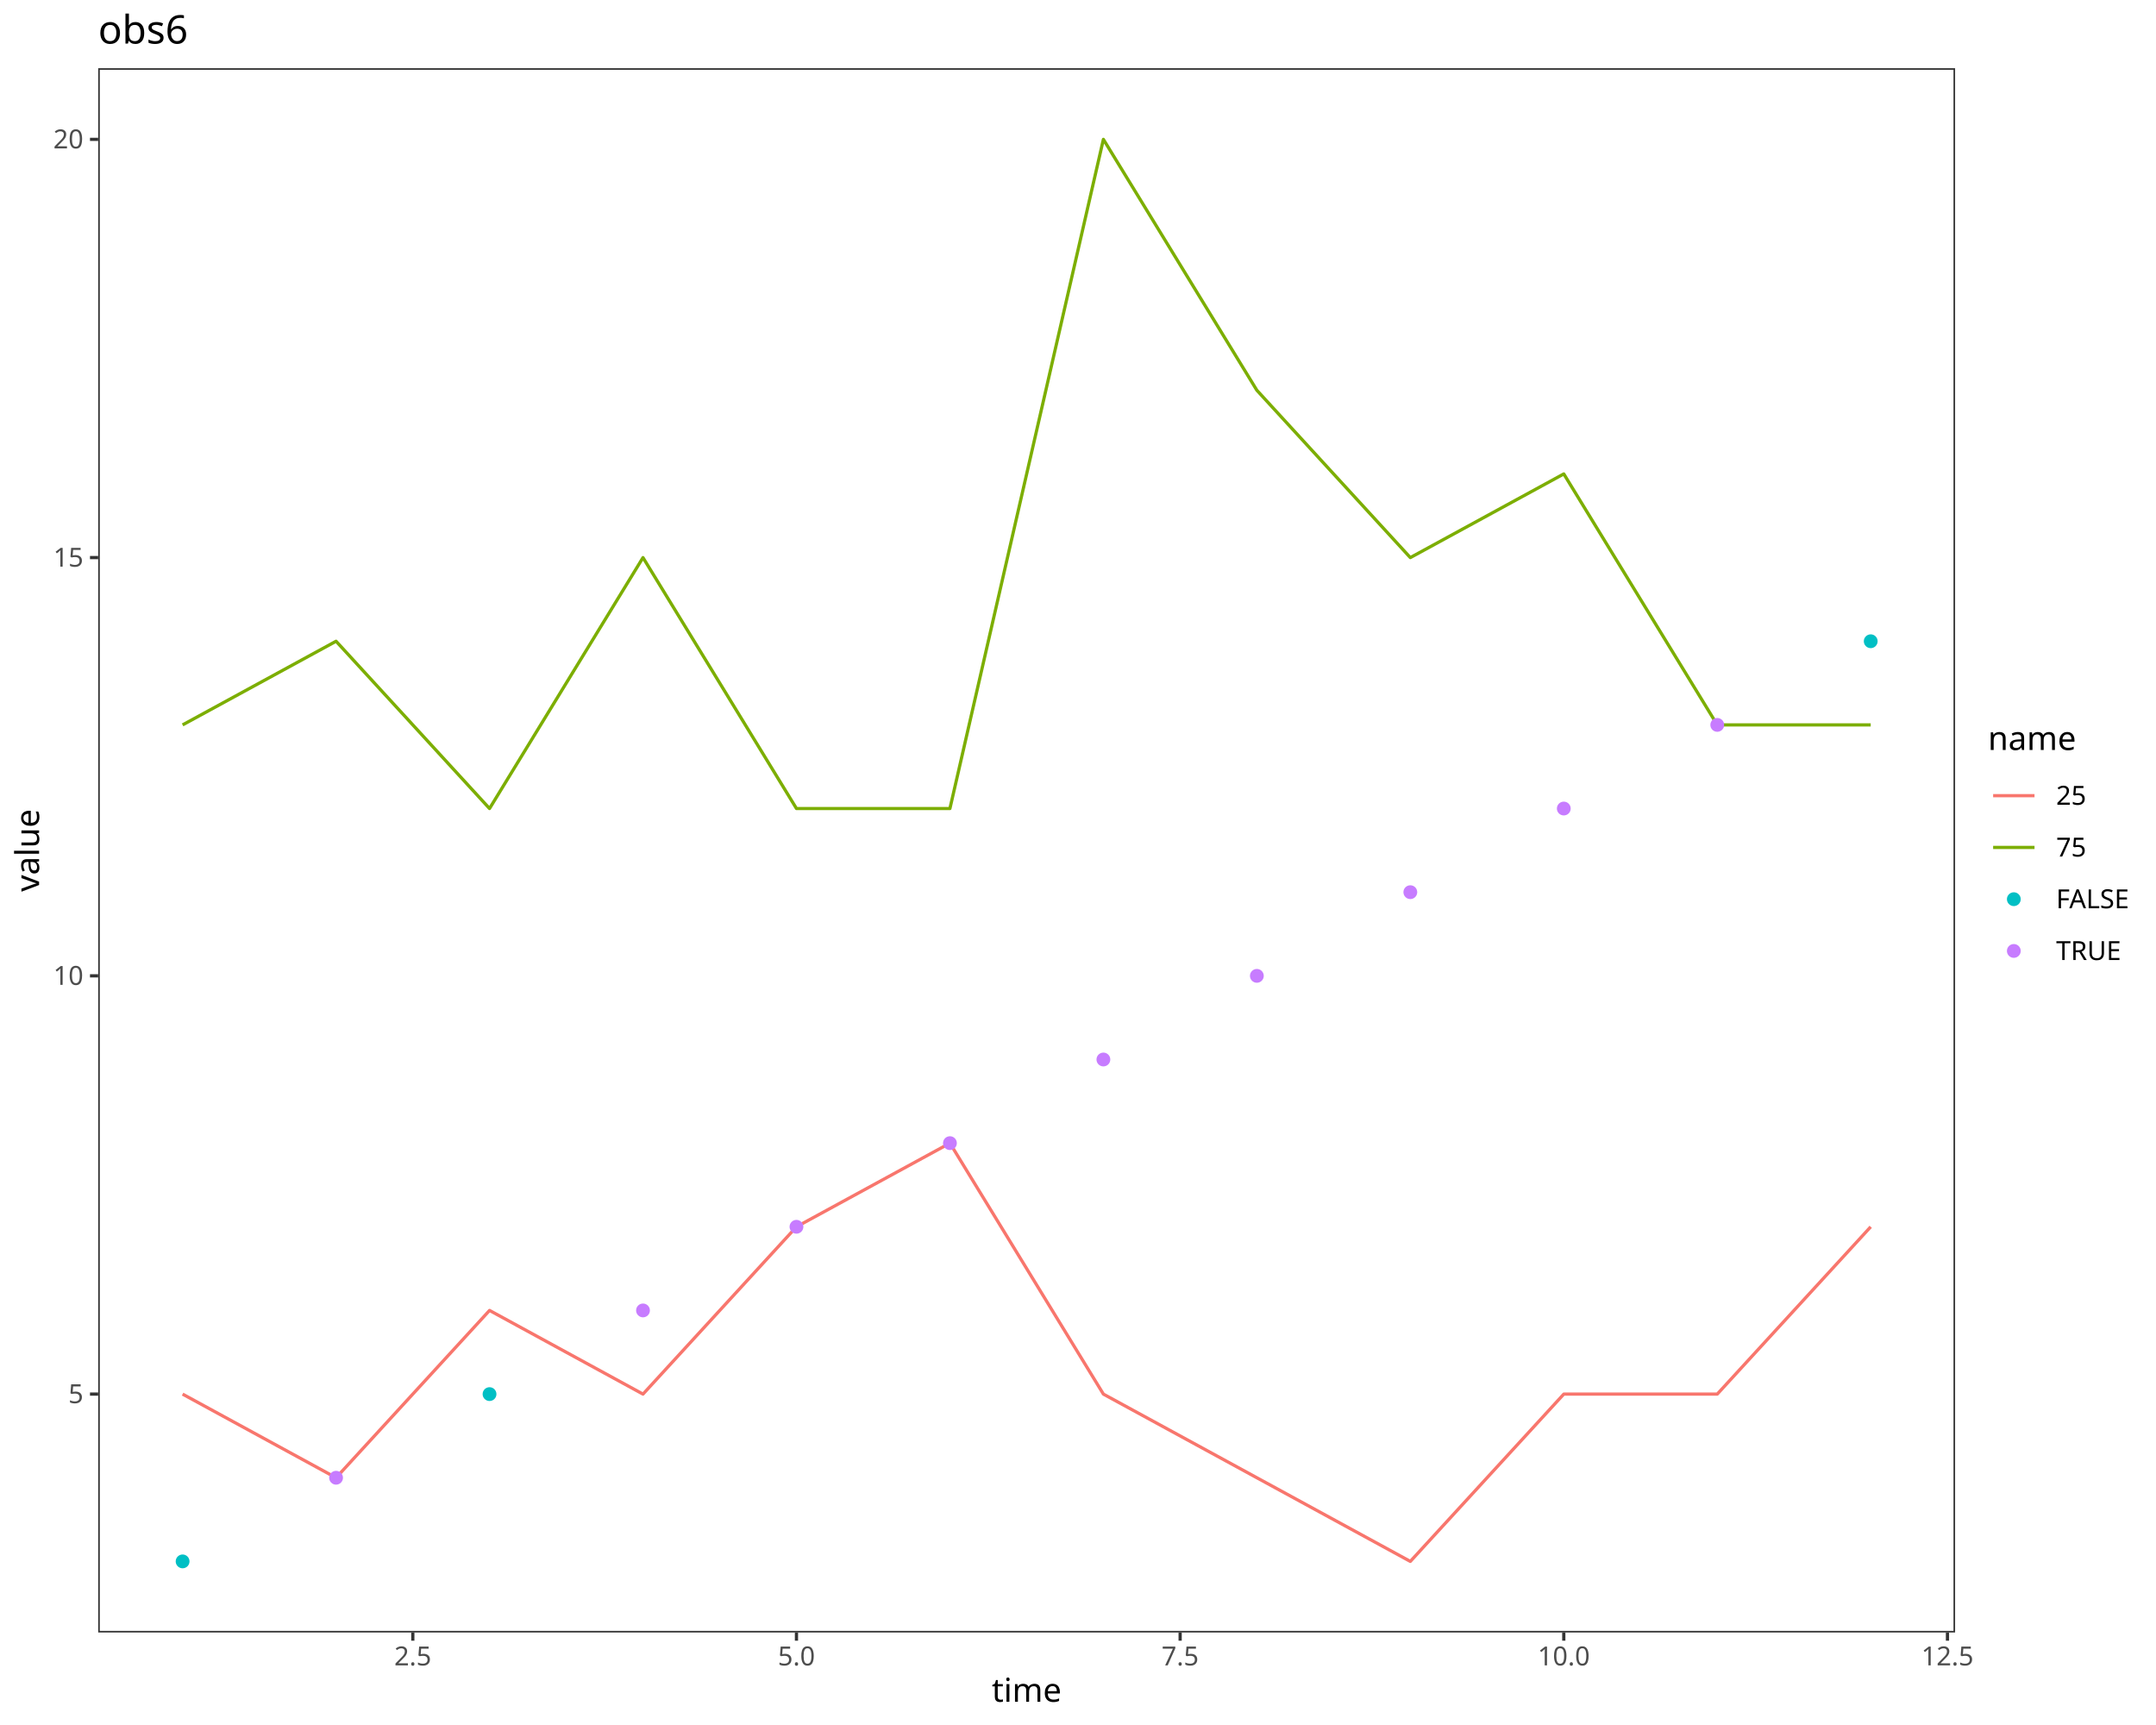
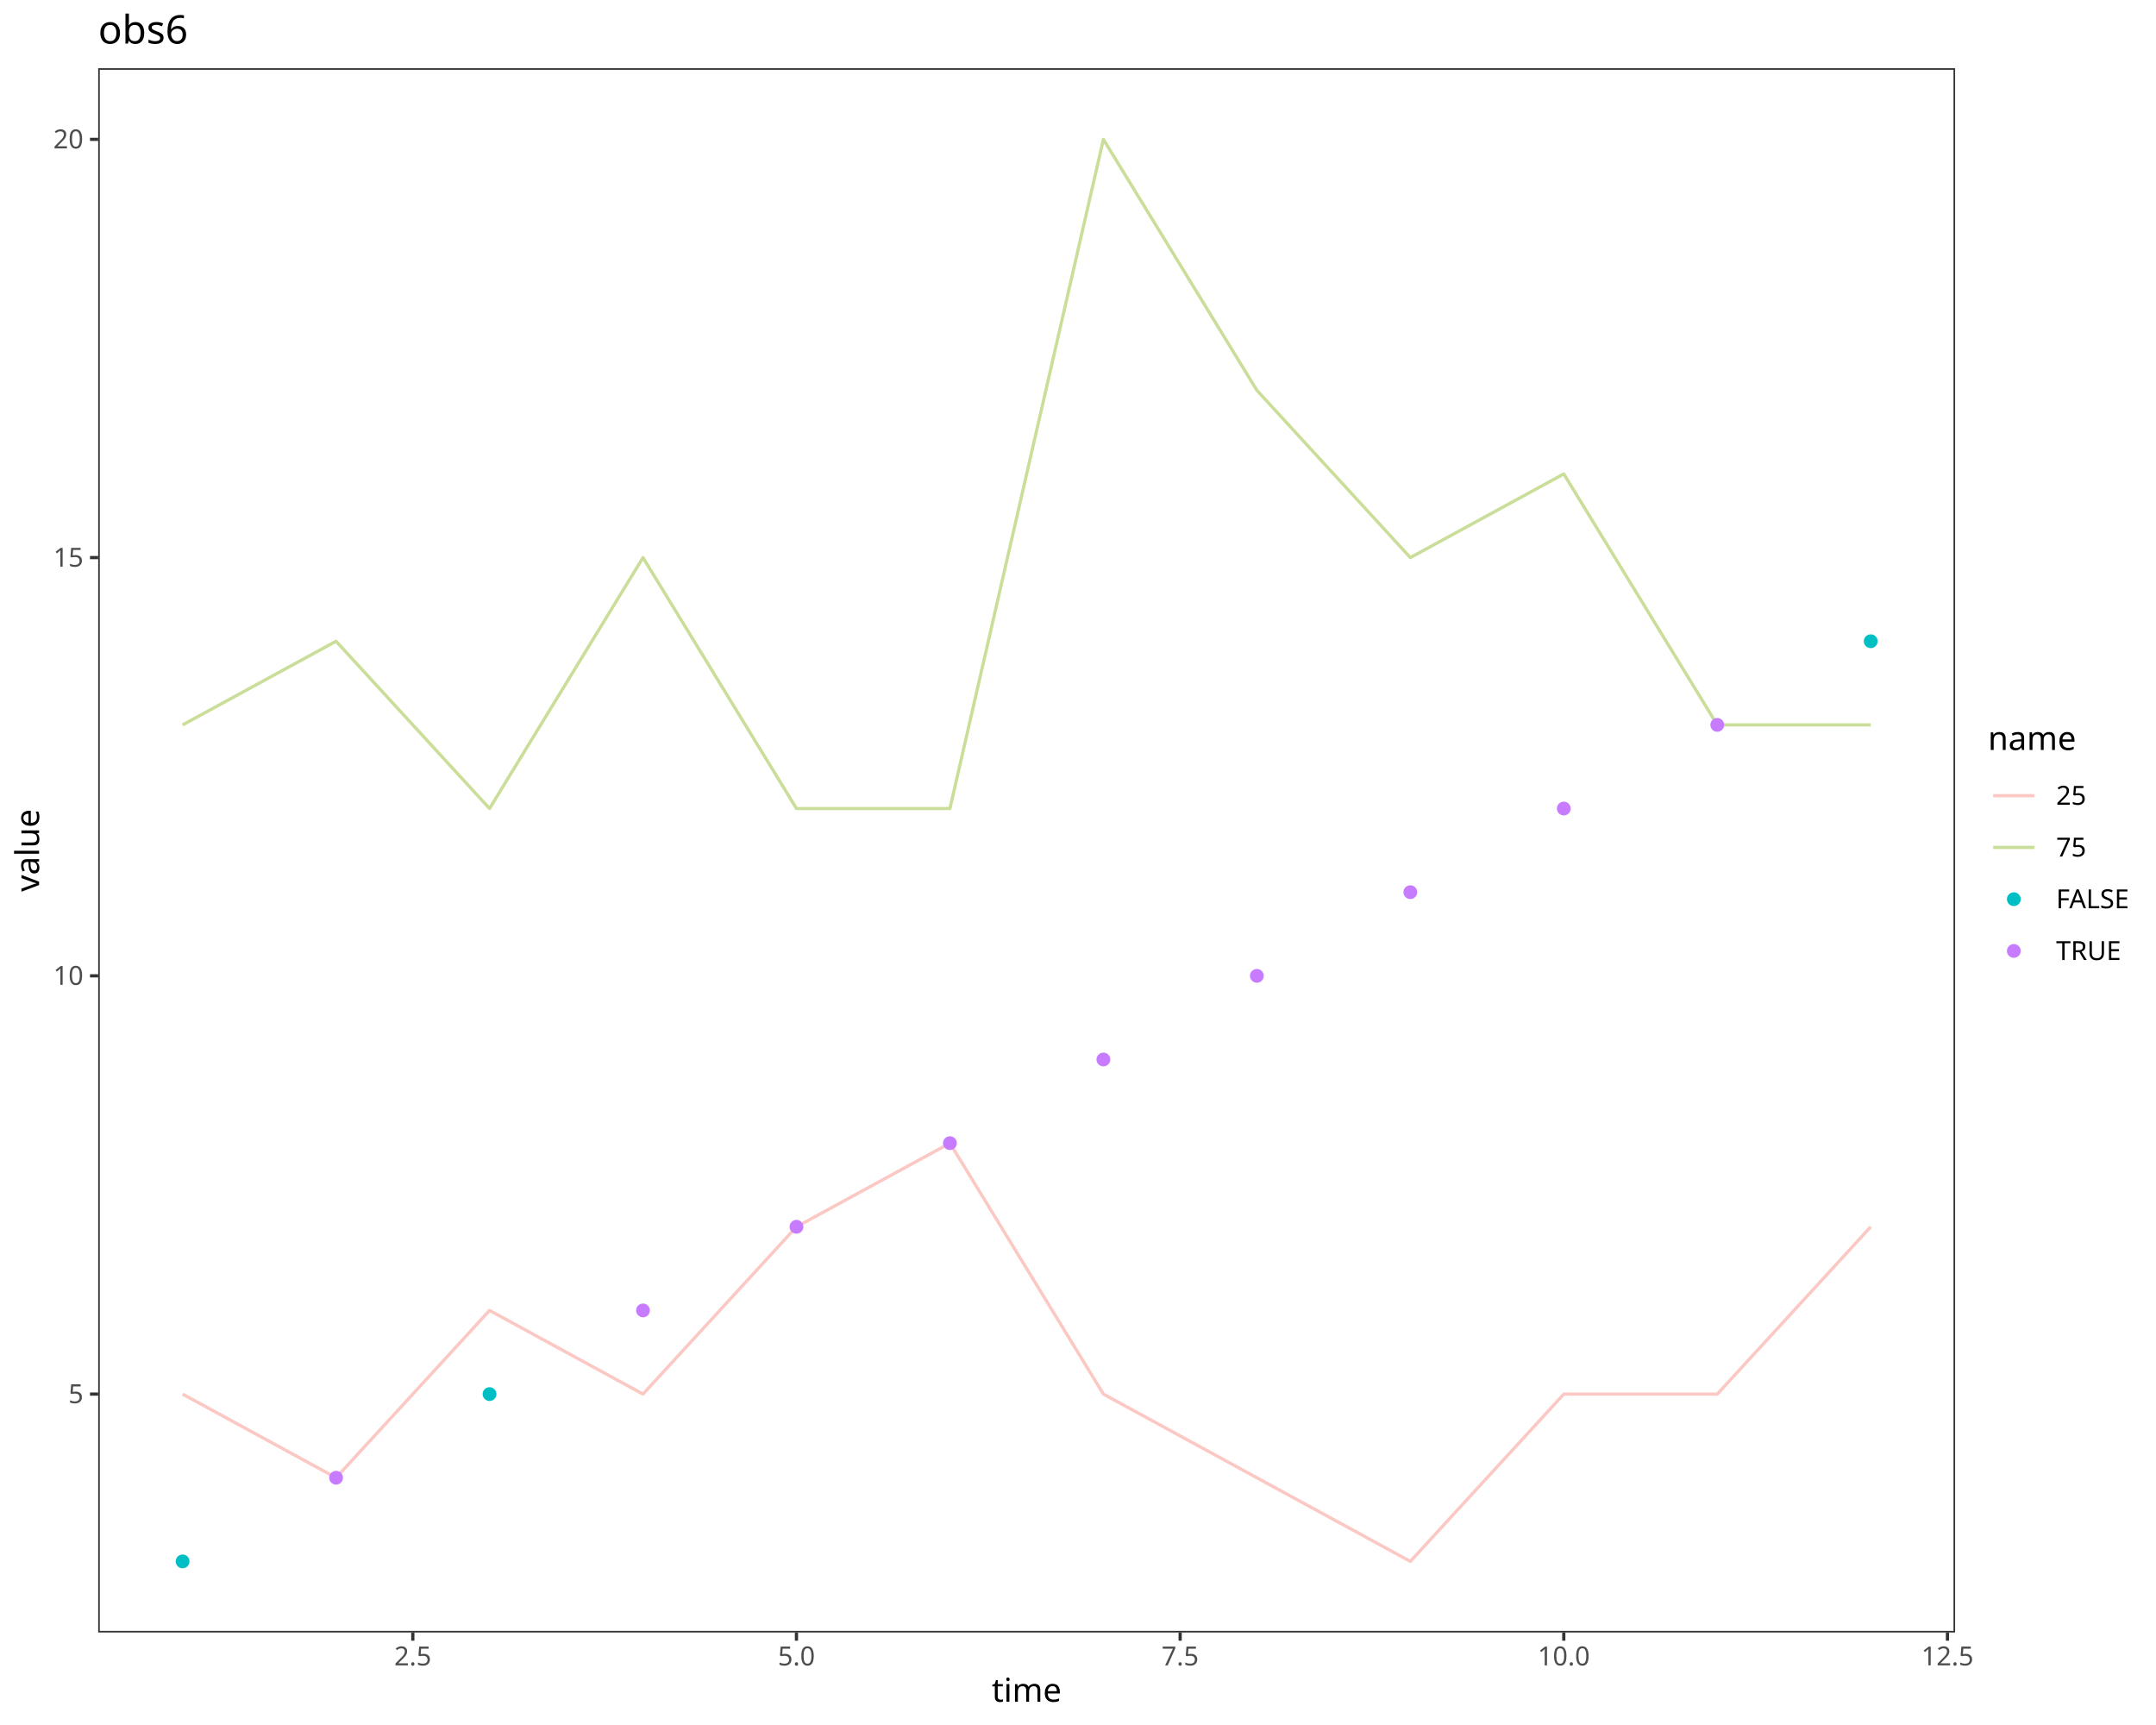
<svg xmlns="http://www.w3.org/2000/svg" class="svglite" data-engine-version="2.0" width="720.00pt" height="576.00pt" viewBox="0 0 720.00 576.00">
  <defs>
    <style type="text/css">
    .svglite line, .svglite polyline, .svglite polygon, .svglite path, .svglite rect, .svglite circle {
      fill: none;
      stroke: #000000;
      stroke-linecap: round;
      stroke-linejoin: round;
      stroke-miterlimit: 10.00;
    }
  </style>
  </defs>
  <rect width="100%" height="100%" style="stroke: none; fill: #FFFFFF;" />
  <defs>
    <clipPath id="cpMC4wMHw3MjAuMDB8MC4wMHw1NzYuMDA=">
      <rect x="0.00" y="0.00" width="720.00" height="576.00" />
    </clipPath>
  </defs>
  <g clip-path="url(#cpMC4wMHw3MjAuMDB8MC4wMHw1NzYuMDA=)">
    <rect x="0.00" y="0.00" width="720.00" height="576.00" style="stroke-width: 1.07; stroke: #FFFFFF; fill: #FFFFFF;" />
  </g>
  <defs>
    <clipPath id="cpMzIuNzl8NjUyLjkyfDIyLjc4fDU0NS4xMQ==">
      <rect x="32.79" y="22.78" width="620.12" height="522.33" />
    </clipPath>
  </defs>
  <g clip-path="url(#cpMzIuNzl8NjUyLjkyfDIyLjc4fDU0NS4xMQ==)">
    <rect x="32.79" y="22.78" width="620.12" height="522.33" style="stroke-width: 1.07; stroke: none; fill: #FFFFFF;" />
-     <polyline points="60.98,465.51 112.23,493.44 163.48,437.57 214.73,465.51 265.98,409.64 317.23,381.71 368.48,465.51 419.73,493.44 470.98,521.37 522.23,465.51 573.48,465.51 624.73,409.64 " style="stroke-width: 1.07; stroke: #F8766D; stroke-linecap: butt;" />
-     <polyline points="60.98,242.05 112.23,214.12 163.48,269.98 214.73,186.19 265.98,269.98 317.23,269.98 368.48,46.53 419.73,130.32 470.98,186.19 522.23,158.25 573.48,242.05 624.73,242.05 " style="stroke-width: 1.07; stroke: #7CAE00; stroke-linecap: butt;" />
+     <polyline points="60.98,465.51 112.23,493.44 163.48,437.57 214.73,465.51 265.98,409.64 317.23,381.71 368.48,465.51 419.73,493.44 470.98,521.37 522.23,465.51 573.48,465.51 624.73,409.64 " style="stroke-width: 1.07; stroke: #F8766D; stroke-opacity: 0.40; stroke-linecap: butt;" />
+     <polyline points="60.98,242.05 112.23,214.12 163.48,269.98 214.73,186.19 265.98,269.98 317.23,269.98 368.48,46.53 419.73,130.32 470.98,186.19 522.23,158.25 573.48,242.05 624.73,242.05 " style="stroke-width: 1.07; stroke: #7CAE00; stroke-opacity: 0.40; stroke-linecap: butt;" />
    <circle cx="60.98" cy="521.37" r="1.95" style="stroke-width: 0.71; stroke: #00BFC4; fill: #00BFC4;" />
    <circle cx="112.23" cy="493.44" r="1.95" style="stroke-width: 0.71; stroke: #C77CFF; fill: #C77CFF;" />
    <circle cx="163.48" cy="465.51" r="1.95" style="stroke-width: 0.71; stroke: #00BFC4; fill: #00BFC4;" />
    <circle cx="214.73" cy="437.57" r="1.95" style="stroke-width: 0.71; stroke: #C77CFF; fill: #C77CFF;" />
    <circle cx="265.98" cy="409.64" r="1.95" style="stroke-width: 0.71; stroke: #C77CFF; fill: #C77CFF;" />
    <circle cx="317.23" cy="381.71" r="1.95" style="stroke-width: 0.71; stroke: #C77CFF; fill: #C77CFF;" />
    <circle cx="368.48" cy="353.78" r="1.95" style="stroke-width: 0.71; stroke: #C77CFF; fill: #C77CFF;" />
    <circle cx="419.73" cy="325.85" r="1.95" style="stroke-width: 0.71; stroke: #C77CFF; fill: #C77CFF;" />
    <circle cx="470.98" cy="297.91" r="1.95" style="stroke-width: 0.71; stroke: #C77CFF; fill: #C77CFF;" />
    <circle cx="522.23" cy="269.98" r="1.95" style="stroke-width: 0.71; stroke: #C77CFF; fill: #C77CFF;" />
    <circle cx="573.48" cy="242.05" r="1.95" style="stroke-width: 0.71; stroke: #C77CFF; fill: #C77CFF;" />
    <circle cx="624.73" cy="214.12" r="1.95" style="stroke-width: 0.71; stroke: #00BFC4; fill: #00BFC4;" />
    <rect x="32.79" y="22.78" width="620.12" height="522.33" style="stroke-width: 1.07; stroke: #333333;" />
  </g>
  <g clip-path="url(#cpMC4wMHw3MjAuMDB8MC4wMHw1NzYuMDA=)">
    <text x="27.86" y="468.53" text-anchor="end" style="font-size: 8.80px; fill: #4D4D4D; font-family: sans;" textLength="4.89px" lengthAdjust="spacingAndGlyphs">5</text>
    <text x="27.86" y="328.87" text-anchor="end" style="font-size: 8.80px; fill: #4D4D4D; font-family: sans;" textLength="9.79px" lengthAdjust="spacingAndGlyphs">10</text>
    <text x="27.86" y="189.21" text-anchor="end" style="font-size: 8.80px; fill: #4D4D4D; font-family: sans;" textLength="9.79px" lengthAdjust="spacingAndGlyphs">15</text>
    <text x="27.86" y="49.55" text-anchor="end" style="font-size: 8.80px; fill: #4D4D4D; font-family: sans;" textLength="9.79px" lengthAdjust="spacingAndGlyphs">20</text>
    <polyline points="30.05,465.51 32.79,465.51 " style="stroke-width: 1.07; stroke: #333333; stroke-linecap: butt;" />
    <polyline points="30.05,325.85 32.79,325.85 " style="stroke-width: 1.07; stroke: #333333; stroke-linecap: butt;" />
    <polyline points="30.05,186.19 32.79,186.19 " style="stroke-width: 1.07; stroke: #333333; stroke-linecap: butt;" />
    <polyline points="30.05,46.53 32.79,46.53 " style="stroke-width: 1.07; stroke: #333333; stroke-linecap: butt;" />
    <polyline points="137.86,547.85 137.86,545.11 " style="stroke-width: 1.07; stroke: #333333; stroke-linecap: butt;" />
    <polyline points="265.98,547.85 265.98,545.11 " style="stroke-width: 1.07; stroke: #333333; stroke-linecap: butt;" />
    <polyline points="394.11,547.85 394.11,545.11 " style="stroke-width: 1.07; stroke: #333333; stroke-linecap: butt;" />
    <polyline points="522.23,547.85 522.23,545.11 " style="stroke-width: 1.07; stroke: #333333; stroke-linecap: butt;" />
    <polyline points="650.36,547.85 650.36,545.11 " style="stroke-width: 1.07; stroke: #333333; stroke-linecap: butt;" />
    <text x="137.86" y="556.10" text-anchor="middle" style="font-size: 8.80px; fill: #4D4D4D; font-family: sans;" textLength="12.23px" lengthAdjust="spacingAndGlyphs">2.5</text>
    <text x="265.98" y="556.10" text-anchor="middle" style="font-size: 8.80px; fill: #4D4D4D; font-family: sans;" textLength="12.23px" lengthAdjust="spacingAndGlyphs">5.0</text>
    <text x="394.11" y="556.10" text-anchor="middle" style="font-size: 8.80px; fill: #4D4D4D; font-family: sans;" textLength="12.23px" lengthAdjust="spacingAndGlyphs">7.5</text>
    <text x="522.23" y="556.10" text-anchor="middle" style="font-size: 8.80px; fill: #4D4D4D; font-family: sans;" textLength="17.13px" lengthAdjust="spacingAndGlyphs">10.0</text>
    <text x="650.36" y="556.10" text-anchor="middle" style="font-size: 8.80px; fill: #4D4D4D; font-family: sans;" textLength="17.13px" lengthAdjust="spacingAndGlyphs">12.5</text>
    <text x="342.86" y="568.24" text-anchor="middle" style="font-size: 11.00px; font-family: sans;" textLength="20.78px" lengthAdjust="spacingAndGlyphs">time</text>
    <text transform="translate(13.05,283.95) rotate(-90)" text-anchor="middle" style="font-size: 11.00px; font-family: sans;" textLength="26.30px" lengthAdjust="spacingAndGlyphs">value</text>
    <rect x="663.88" y="241.72" width="50.64" height="84.45" style="stroke-width: 1.07; stroke: none; fill: #FFFFFF;" />
    <text x="663.88" y="250.43" style="font-size: 11.00px; font-family: sans;" textLength="27.52px" lengthAdjust="spacingAndGlyphs">name</text>
    <rect x="663.88" y="257.05" width="17.28" height="17.28" style="stroke-width: 1.07; stroke: none; fill: #FFFFFF;" />
-     <line x1="665.61" y1="265.69" x2="679.43" y2="265.69" style="stroke-width: 1.07; stroke: #F8766D; stroke-linecap: butt;" />
+     <line x1="665.61" y1="265.69" x2="679.43" y2="265.69" style="stroke-width: 1.07; stroke: #F8766D; stroke-opacity: 0.40; stroke-linecap: butt;" />
    <rect x="663.88" y="274.33" width="17.28" height="17.28" style="stroke-width: 1.07; stroke: none; fill: #FFFFFF;" />
-     <line x1="665.61" y1="282.97" x2="679.43" y2="282.97" style="stroke-width: 1.07; stroke: #7CAE00; stroke-linecap: butt;" />
+     <line x1="665.61" y1="282.97" x2="679.43" y2="282.97" style="stroke-width: 1.07; stroke: #7CAE00; stroke-opacity: 0.40; stroke-linecap: butt;" />
    <rect x="663.88" y="291.61" width="17.28" height="17.28" style="stroke-width: 1.07; stroke: none; fill: #FFFFFF;" />
    <circle cx="672.52" cy="300.25" r="1.95" style="stroke-width: 0.71; stroke: #00BFC4; fill: #00BFC4;" />
    <rect x="663.88" y="308.89" width="17.28" height="17.28" style="stroke-width: 1.07; stroke: none; fill: #FFFFFF;" />
    <circle cx="672.52" cy="317.53" r="1.95" style="stroke-width: 0.71; stroke: #C77CFF; fill: #C77CFF;" />
    <text x="686.64" y="268.72" style="font-size: 8.80px; font-family: sans;" textLength="9.79px" lengthAdjust="spacingAndGlyphs">25</text>
    <text x="686.64" y="286.00" style="font-size: 8.80px; font-family: sans;" textLength="9.79px" lengthAdjust="spacingAndGlyphs">75</text>
    <text x="686.64" y="303.28" style="font-size: 8.80px; font-family: sans;" textLength="27.88px" lengthAdjust="spacingAndGlyphs">FALSE</text>
    <text x="686.64" y="320.56" style="font-size: 8.80px; font-family: sans;" textLength="23.96px" lengthAdjust="spacingAndGlyphs">TRUE</text>
    <text x="32.79" y="14.56" style="font-size: 13.20px; font-family: sans;" textLength="28.63px" lengthAdjust="spacingAndGlyphs">obs6</text>
  </g>
</svg>
